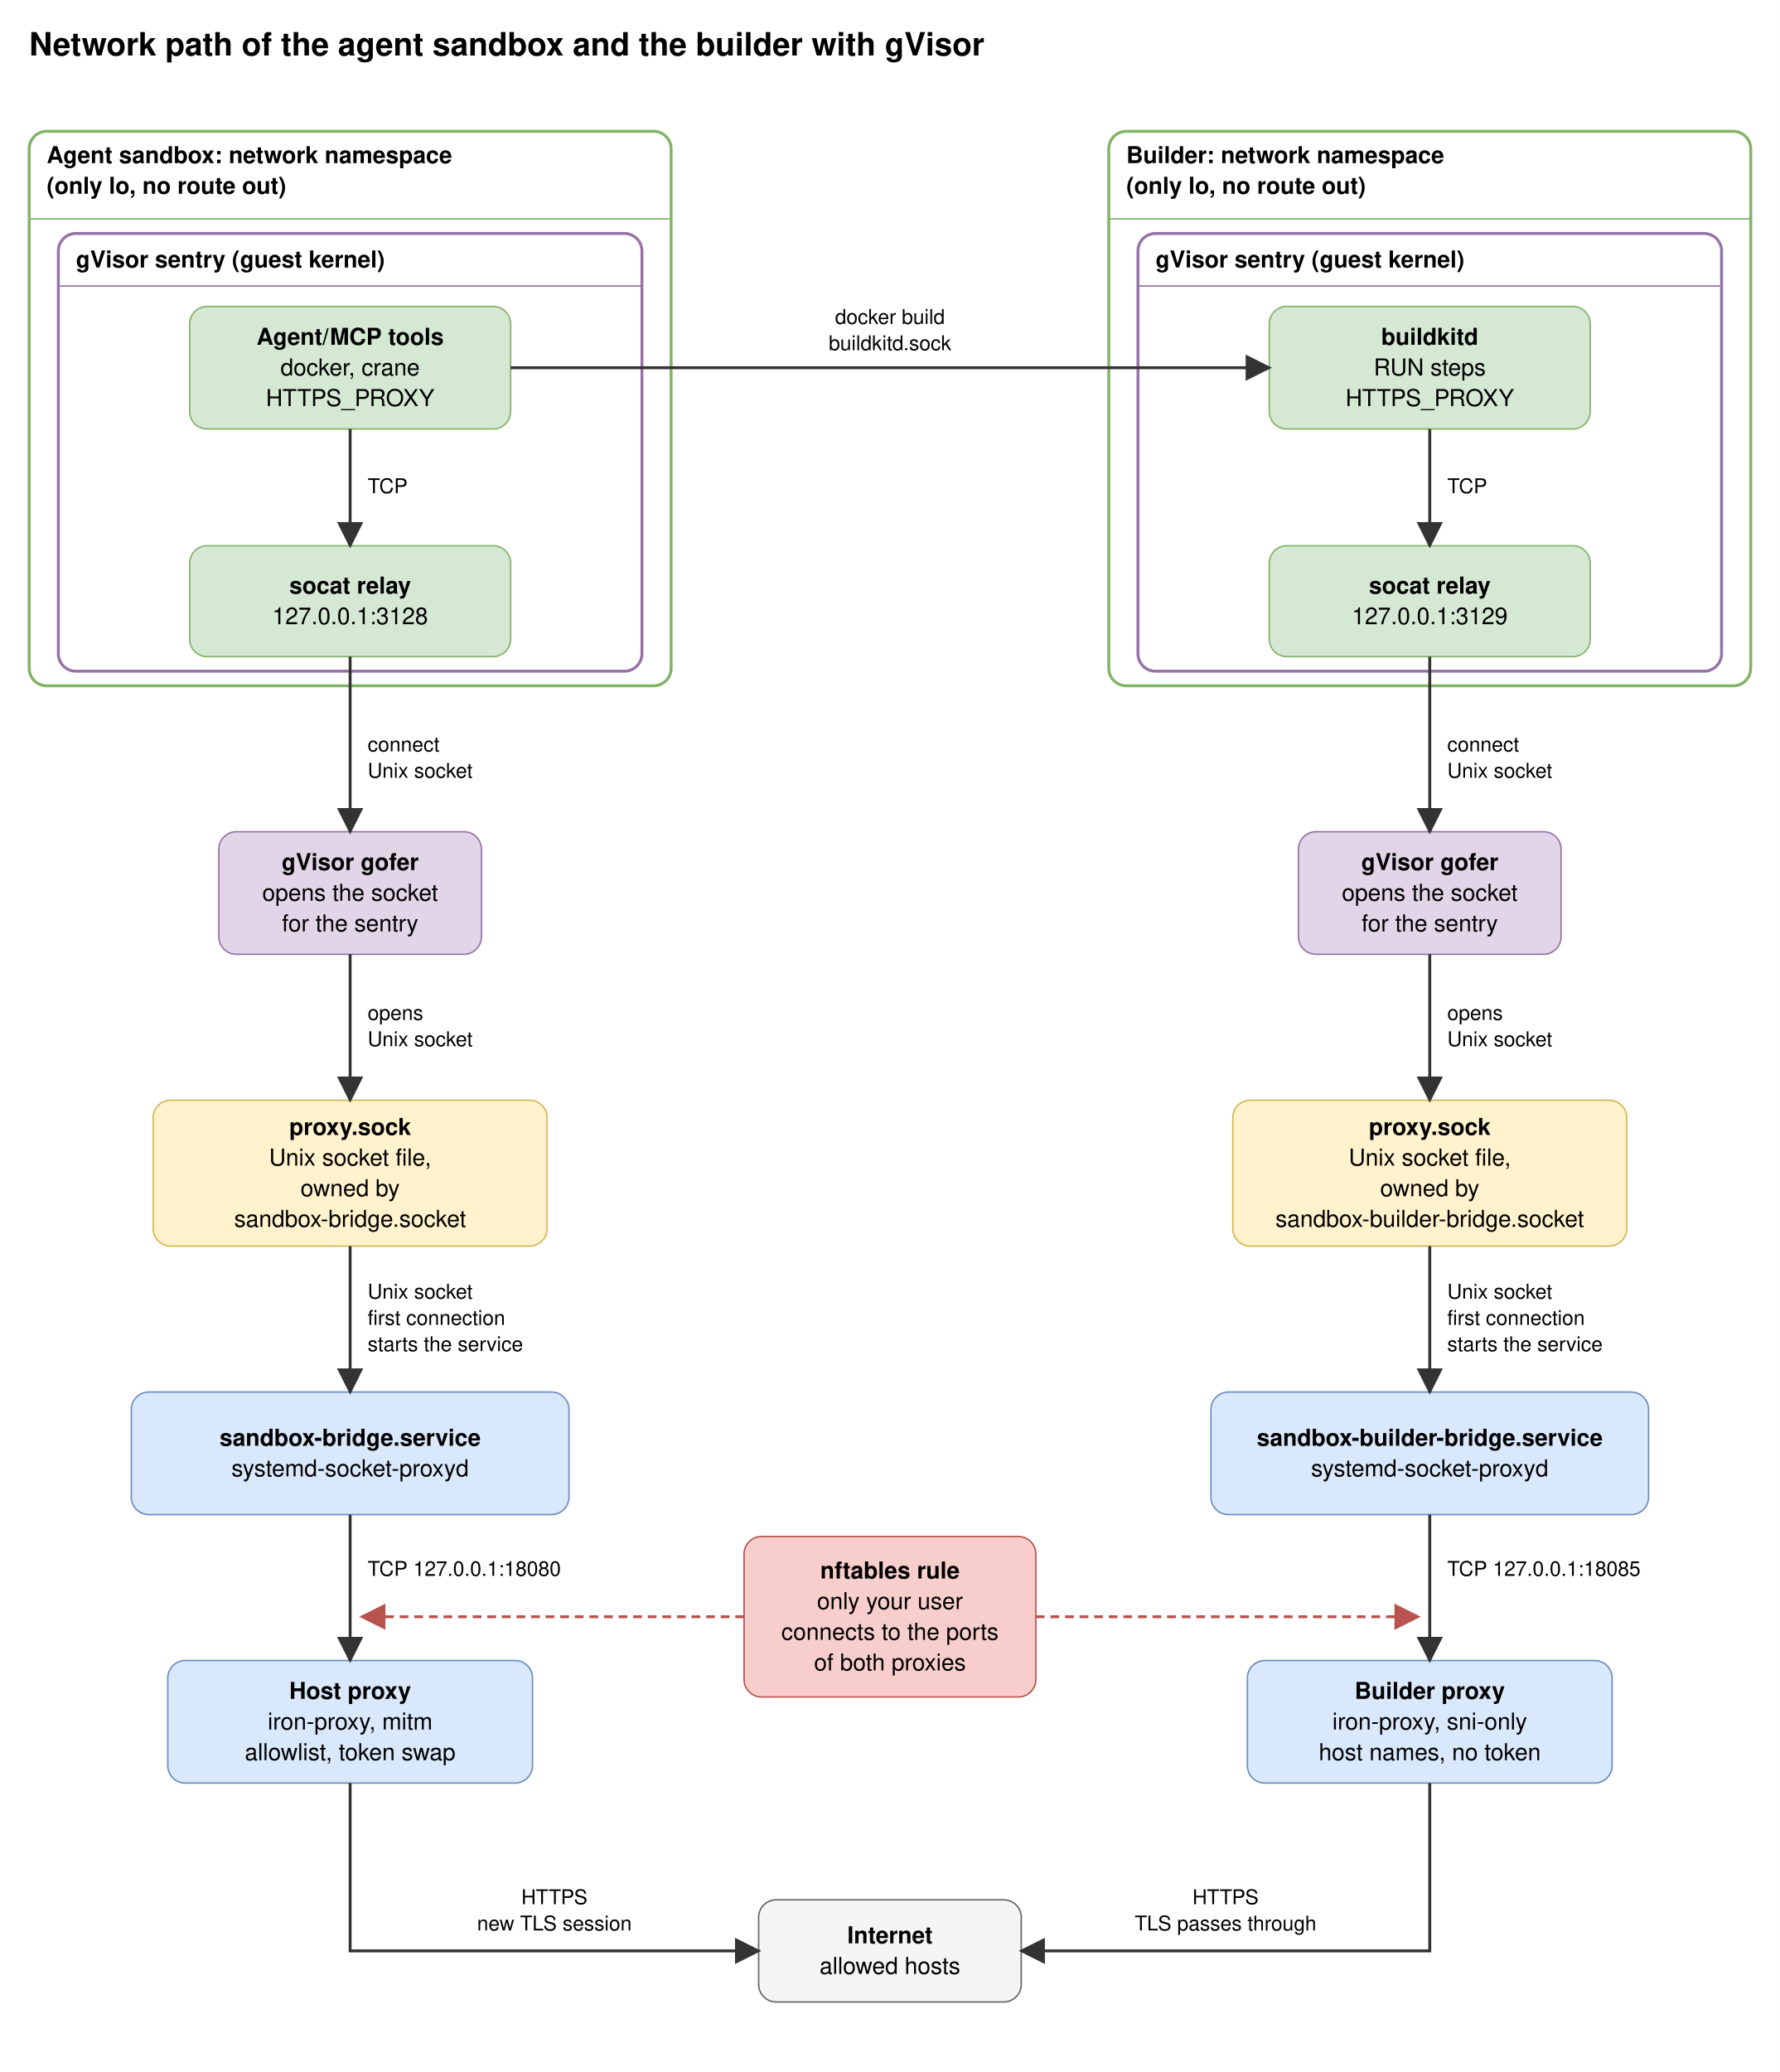
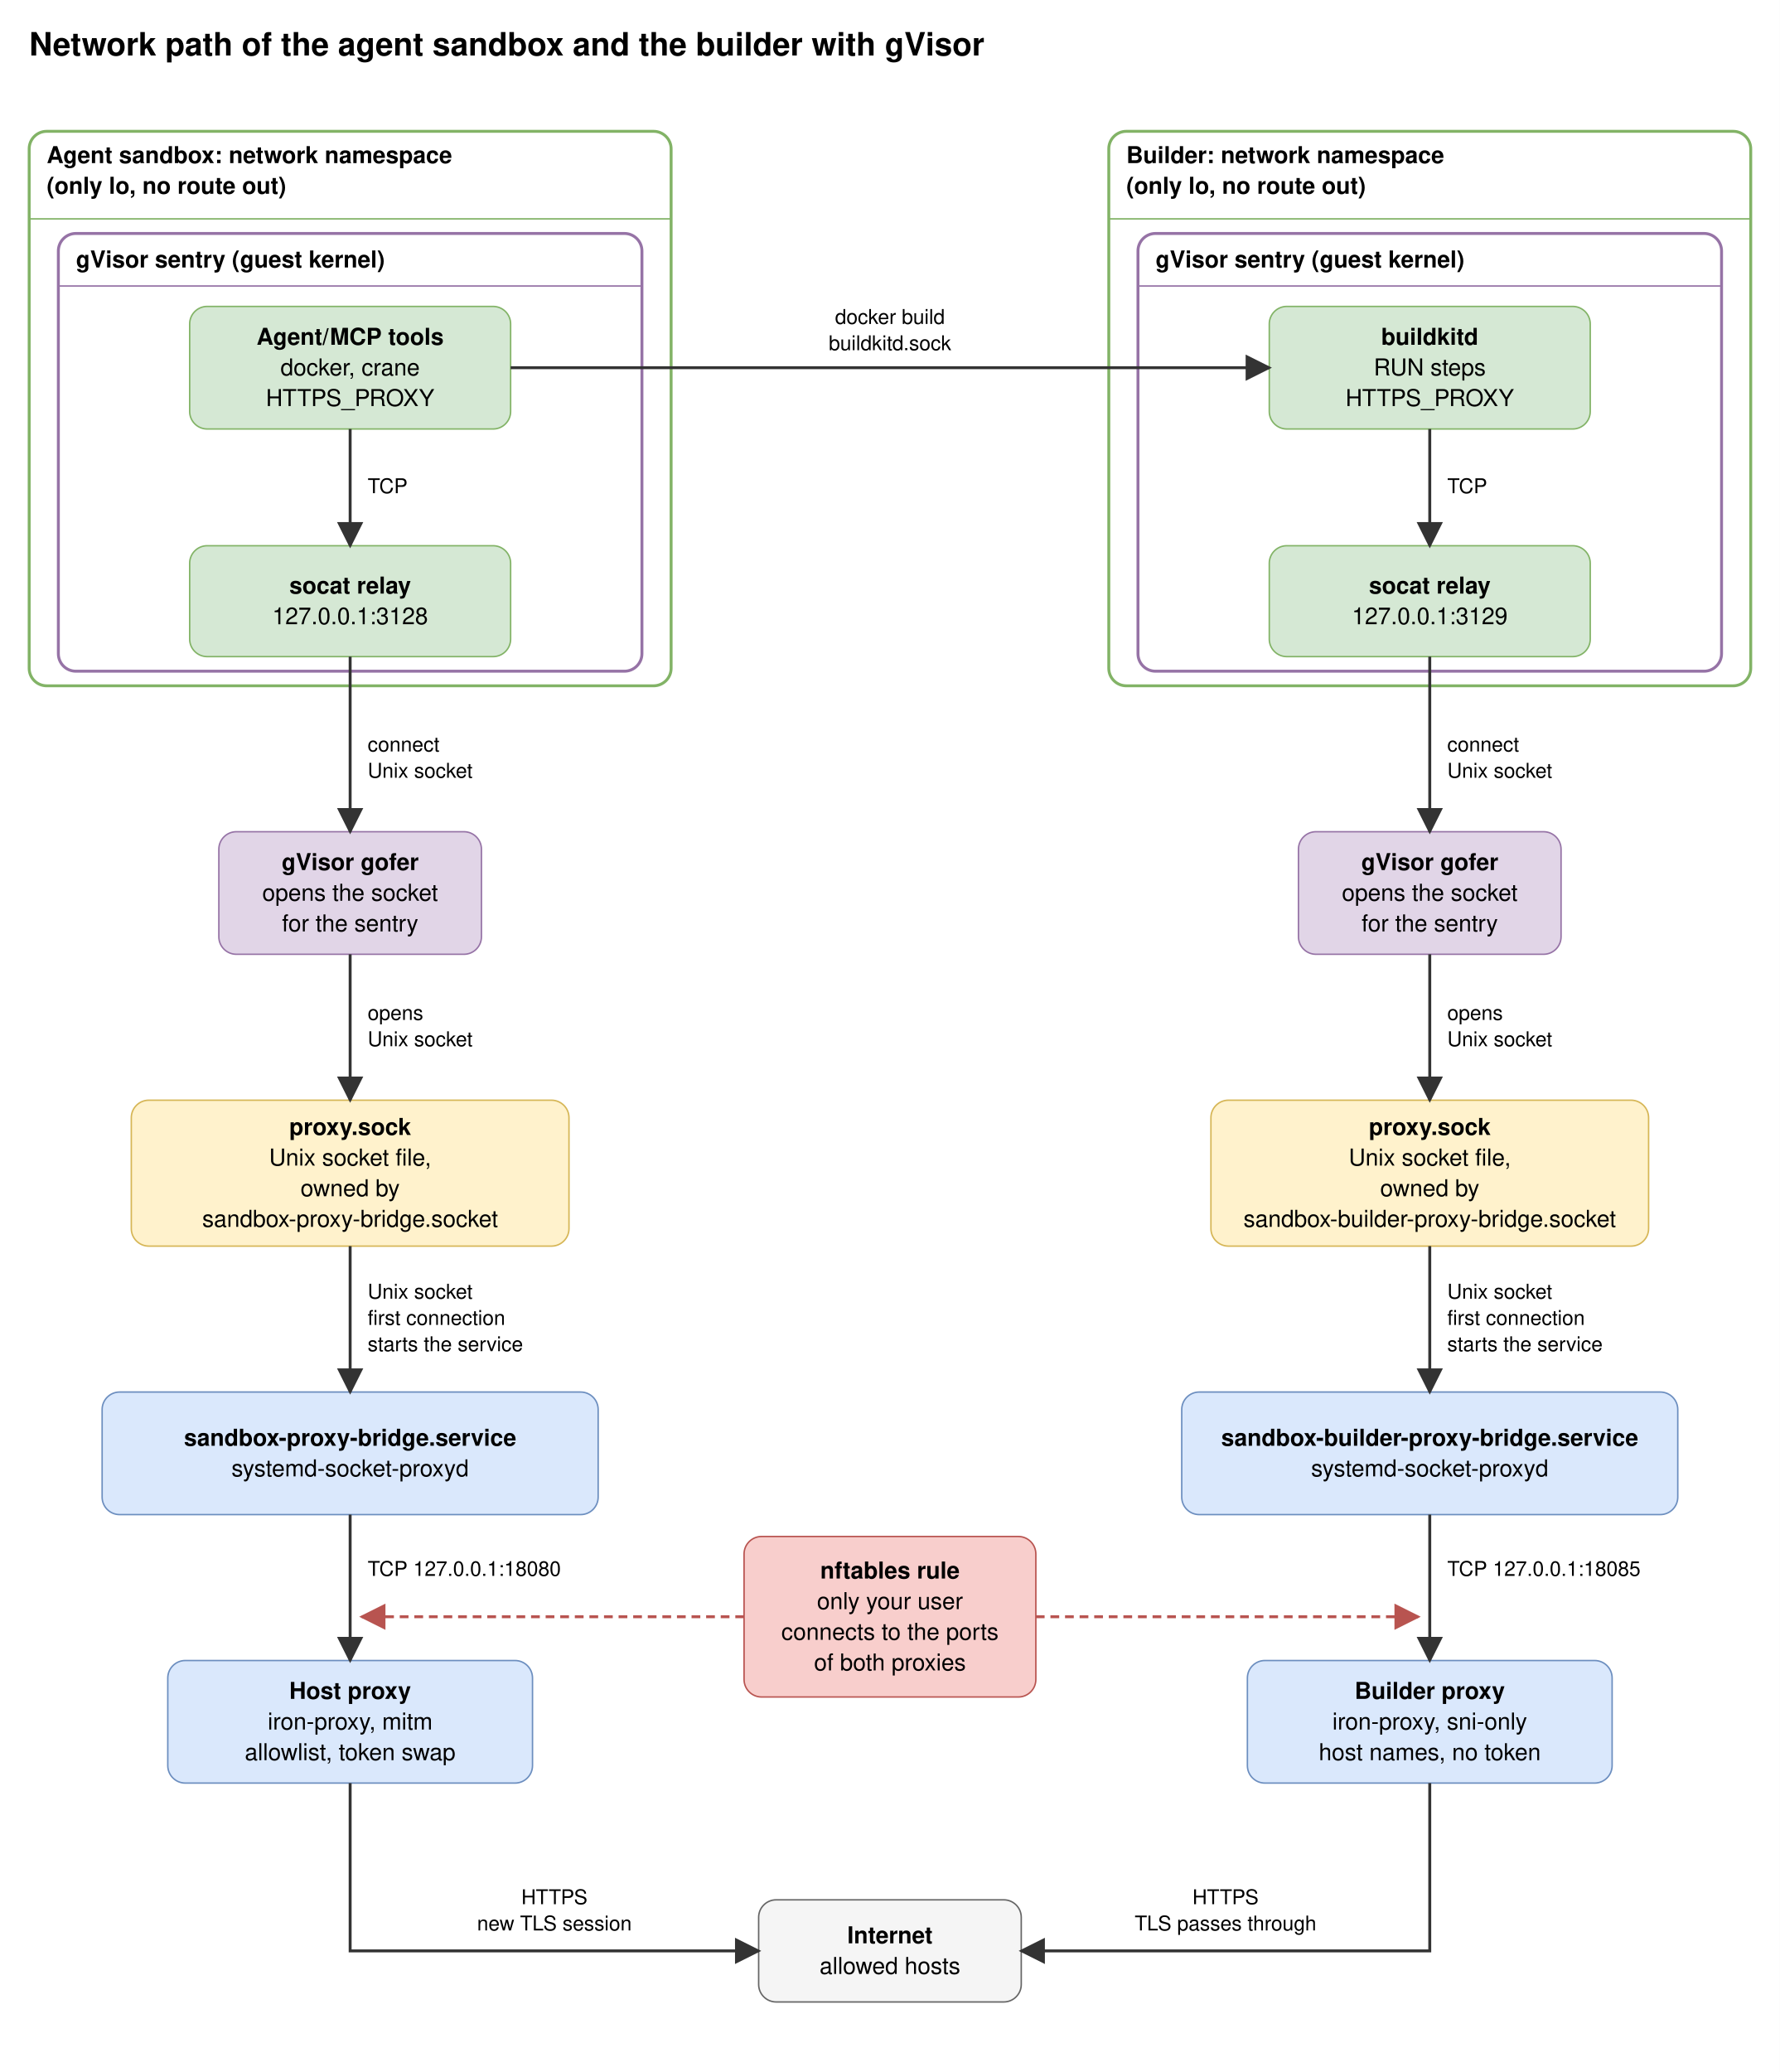
<svg xmlns="http://www.w3.org/2000/svg" version="1.1" width="1220" height="1420" viewBox="0 0 1220 1420" font-family="Helvetica, Arial, sans-serif">
  <defs>
    <marker id="a" viewBox="0 0 10 10" refX="9" refY="5" markerWidth="9" markerHeight="9" orient="auto">
      <path d="M0,0 L10,5 L0,10 z" fill="#333333" />
    </marker>
    <marker id="r" viewBox="0 0 10 10" refX="9" refY="5" markerWidth="9" markerHeight="9" orient="auto">
      <path d="M0,0 L10,5 L0,10 z" fill="#b85450" />
    </marker>
  </defs>
  <rect x="0" y="0" width="1220" height="1420" fill="#ffffff" />
  <text x="20" y="38" font-size="22" font-weight="bold" fill="#000000">Network path of the agent sandbox and the builder with gVisor</text>
  <rect x="20" y="90" width="440" height="380" rx="12" fill="#ffffff" stroke="#82b366" stroke-width="2" />
  <line x1="20" y1="150" x2="460" y2="150" stroke="#82b366" stroke-width="1" />
  <g font-size="16" text-anchor="start" fill="#000000" font-weight="bold">
    <text x="32" y="111.8">Agent sandbox: network namespace</text>
    <text x="32" y="132.8">(only lo, no route out)</text>
  </g>
  <rect x="40" y="160" width="400" height="300" rx="12" fill="#ffffff" stroke="#9673a6" stroke-width="2" />
  <line x1="40" y1="196" x2="440" y2="196" stroke="#9673a6" stroke-width="1" />
  <g font-size="16" text-anchor="start" fill="#000000" font-weight="bold">
    <text x="52" y="183.3">gVisor sentry (guest kernel)</text>
  </g>
  <rect x="130" y="210" width="220" height="84" rx="12" fill="#d5e8d4" stroke="#82b366" stroke-width="1" />
  <g font-size="16" text-anchor="middle" fill="#000000">
    <text x="240" y="236.3" font-weight="bold">Agent/MCP tools</text>
    <text x="240" y="257.3">docker, crane</text>
    <text x="240" y="278.3">HTTPS_PROXY</text>
  </g>
  <rect x="130" y="374" width="220" height="76" rx="12" fill="#d5e8d4" stroke="#82b366" stroke-width="1" />
  <g font-size="16" text-anchor="middle" fill="#000000">
    <text x="240" y="406.8" font-weight="bold">socat relay</text>
    <text x="240" y="427.8">127.0.0.1:3128</text>
  </g>
  <rect x="150" y="570" width="180" height="84" rx="12" fill="#e1d5e7" stroke="#9673a6" stroke-width="1" />
  <g font-size="16" text-anchor="middle" fill="#000000">
    <text x="240" y="596.3" font-weight="bold">gVisor gofer</text>
    <text x="240" y="617.3">opens the socket</text>
    <text x="240" y="638.3">for the sentry</text>
  </g>
-   <rect x="105" y="754" width="270" height="100" rx="12" fill="#fff2cc" stroke="#d6b656" stroke-width="1" />
+   <rect x="90" y="754" width="300" height="100" rx="12" fill="#fff2cc" stroke="#d6b656" stroke-width="1" />
  <g font-size="16" text-anchor="middle" fill="#000000">
    <text x="240" y="777.8" font-weight="bold">proxy.sock</text>
    <text x="240" y="798.8">Unix socket file,</text>
    <text x="240" y="819.8">owned by</text>
-     <text x="240" y="840.8">sandbox-bridge.socket</text>
+     <text x="240" y="840.8">sandbox-proxy-bridge.socket</text>
  </g>
-   <rect x="90" y="954" width="300" height="84" rx="12" fill="#dae8fc" stroke="#6c8ebf" stroke-width="1" />
+   <rect x="70" y="954" width="340" height="84" rx="12" fill="#dae8fc" stroke="#6c8ebf" stroke-width="1" />
  <g font-size="16" text-anchor="middle" fill="#000000">
-     <text x="240" y="990.8" font-weight="bold">sandbox-bridge.service</text>
+     <text x="240" y="990.8" font-weight="bold">sandbox-proxy-bridge.service</text>
    <text x="240" y="1011.8">systemd-socket-proxyd</text>
  </g>
  <rect x="115" y="1138" width="250" height="84" rx="12" fill="#dae8fc" stroke="#6c8ebf" stroke-width="1" />
  <g font-size="16" text-anchor="middle" fill="#000000">
    <text x="240" y="1164.3" font-weight="bold">Host proxy</text>
    <text x="240" y="1185.3">iron-proxy, mitm</text>
    <text x="240" y="1206.3">allowlist, token swap</text>
  </g>
  <rect x="760" y="90" width="440" height="380" rx="12" fill="#ffffff" stroke="#82b366" stroke-width="2" />
  <line x1="760" y1="150" x2="1200" y2="150" stroke="#82b366" stroke-width="1" />
  <g font-size="16" text-anchor="start" fill="#000000" font-weight="bold">
    <text x="772" y="111.8">Builder: network namespace</text>
    <text x="772" y="132.8">(only lo, no route out)</text>
  </g>
  <rect x="780" y="160" width="400" height="300" rx="12" fill="#ffffff" stroke="#9673a6" stroke-width="2" />
  <line x1="780" y1="196" x2="1180" y2="196" stroke="#9673a6" stroke-width="1" />
  <g font-size="16" text-anchor="start" fill="#000000" font-weight="bold">
    <text x="792" y="183.3">gVisor sentry (guest kernel)</text>
  </g>
  <rect x="870" y="210" width="220" height="84" rx="12" fill="#d5e8d4" stroke="#82b366" stroke-width="1" />
  <g font-size="16" text-anchor="middle" fill="#000000">
    <text x="980" y="236.3" font-weight="bold">buildkitd</text>
    <text x="980" y="257.3">RUN steps</text>
    <text x="980" y="278.3">HTTPS_PROXY</text>
  </g>
  <rect x="870" y="374" width="220" height="76" rx="12" fill="#d5e8d4" stroke="#82b366" stroke-width="1" />
  <g font-size="16" text-anchor="middle" fill="#000000">
    <text x="980" y="406.8" font-weight="bold">socat relay</text>
    <text x="980" y="427.8">127.0.0.1:3129</text>
  </g>
  <rect x="890" y="570" width="180" height="84" rx="12" fill="#e1d5e7" stroke="#9673a6" stroke-width="1" />
  <g font-size="16" text-anchor="middle" fill="#000000">
    <text x="980" y="596.3" font-weight="bold">gVisor gofer</text>
    <text x="980" y="617.3">opens the socket</text>
    <text x="980" y="638.3">for the sentry</text>
  </g>
-   <rect x="845" y="754" width="270" height="100" rx="12" fill="#fff2cc" stroke="#d6b656" stroke-width="1" />
+   <rect x="830" y="754" width="300" height="100" rx="12" fill="#fff2cc" stroke="#d6b656" stroke-width="1" />
  <g font-size="16" text-anchor="middle" fill="#000000">
    <text x="980" y="777.8" font-weight="bold">proxy.sock</text>
    <text x="980" y="798.8">Unix socket file,</text>
    <text x="980" y="819.8">owned by</text>
-     <text x="980" y="840.8">sandbox-builder-bridge.socket</text>
+     <text x="980" y="840.8">sandbox-builder-proxy-bridge.socket</text>
  </g>
-   <rect x="830" y="954" width="300" height="84" rx="12" fill="#dae8fc" stroke="#6c8ebf" stroke-width="1" />
+   <rect x="810" y="954" width="340" height="84" rx="12" fill="#dae8fc" stroke="#6c8ebf" stroke-width="1" />
  <g font-size="16" text-anchor="middle" fill="#000000">
-     <text x="980" y="990.8" font-weight="bold">sandbox-builder-bridge.service</text>
+     <text x="980" y="990.8" font-weight="bold">sandbox-builder-proxy-bridge.service</text>
    <text x="980" y="1011.8">systemd-socket-proxyd</text>
  </g>
  <rect x="855" y="1138" width="250" height="84" rx="12" fill="#dae8fc" stroke="#6c8ebf" stroke-width="1" />
  <g font-size="16" text-anchor="middle" fill="#000000">
    <text x="980" y="1164.3" font-weight="bold">Builder proxy</text>
    <text x="980" y="1185.3">iron-proxy, sni-only</text>
    <text x="980" y="1206.3">host names, no token</text>
  </g>
  <rect x="510" y="1053" width="200" height="110" rx="12" fill="#f8cecc" stroke="#b85450" stroke-width="1" />
  <g font-size="16" text-anchor="middle" fill="#000000">
    <text x="610" y="1081.8" font-weight="bold">nftables rule</text>
    <text x="610" y="1102.8">only your user</text>
    <text x="610" y="1123.8">connects to the ports</text>
    <text x="610" y="1144.8">of both proxies</text>
  </g>
  <rect x="520" y="1302" width="180" height="70" rx="12" fill="#f5f5f5" stroke="#666666" stroke-width="1" />
  <g font-size="16" text-anchor="middle" fill="#000000">
    <text x="610" y="1331.8" font-weight="bold">Internet</text>
    <text x="610" y="1352.8">allowed hosts</text>
  </g>
  <path d="M240,294 L240,374" fill="none" stroke="#333333" stroke-width="2" marker-end="url(#a)" />
  <path d="M240,450 L240,570" fill="none" stroke="#333333" stroke-width="2" marker-end="url(#a)" />
  <path d="M240,654 L240,754" fill="none" stroke="#333333" stroke-width="2" marker-end="url(#a)" />
  <path d="M240,854 L240,954" fill="none" stroke="#333333" stroke-width="2" marker-end="url(#a)" />
  <path d="M240,1038 L240,1138" fill="none" stroke="#333333" stroke-width="2" marker-end="url(#a)" />
  <path d="M980,294 L980,374" fill="none" stroke="#333333" stroke-width="2" marker-end="url(#a)" />
  <path d="M980,450 L980,570" fill="none" stroke="#333333" stroke-width="2" marker-end="url(#a)" />
  <path d="M980,654 L980,754" fill="none" stroke="#333333" stroke-width="2" marker-end="url(#a)" />
  <path d="M980,854 L980,954" fill="none" stroke="#333333" stroke-width="2" marker-end="url(#a)" />
  <path d="M980,1038 L980,1138" fill="none" stroke="#333333" stroke-width="2" marker-end="url(#a)" />
  <path d="M350,252 L870,252" fill="none" stroke="#333333" stroke-width="2" marker-end="url(#a)" />
  <path d="M510,1108 L248,1108" fill="none" stroke="#b85450" stroke-width="2" stroke-dasharray="6,4" marker-end="url(#r)" />
  <path d="M710,1108 L972,1108" fill="none" stroke="#b85450" stroke-width="2" stroke-dasharray="6,4" marker-end="url(#r)" />
  <path d="M240,1222 L240,1337 L520,1337" fill="none" stroke="#333333" stroke-width="2" marker-end="url(#a)" />
  <path d="M980,1222 L980,1337 L700,1337" fill="none" stroke="#333333" stroke-width="2" marker-end="url(#a)" />
  <text x="252" y="338" font-size="14" text-anchor="start" fill="#000000">TCP</text>
  <text x="252" y="515" font-size="14" text-anchor="start" fill="#000000">connect</text>
  <text x="252" y="533" font-size="14" text-anchor="start" fill="#000000">Unix socket</text>
  <text x="252" y="699" font-size="14" text-anchor="start" fill="#000000">opens</text>
  <text x="252" y="717" font-size="14" text-anchor="start" fill="#000000">Unix socket</text>
  <text x="252" y="890" font-size="14" text-anchor="start" fill="#000000">Unix socket</text>
  <text x="252" y="908" font-size="14" text-anchor="start" fill="#000000">first connection</text>
  <text x="252" y="926" font-size="14" text-anchor="start" fill="#000000">starts the service</text>
  <text x="252" y="1080" font-size="14" text-anchor="start" fill="#000000">TCP 127.0.0.1:18080</text>
  <text x="992" y="338" font-size="14" text-anchor="start" fill="#000000">TCP</text>
  <text x="992" y="515" font-size="14" text-anchor="start" fill="#000000">connect</text>
  <text x="992" y="533" font-size="14" text-anchor="start" fill="#000000">Unix socket</text>
  <text x="992" y="699" font-size="14" text-anchor="start" fill="#000000">opens</text>
  <text x="992" y="717" font-size="14" text-anchor="start" fill="#000000">Unix socket</text>
  <text x="992" y="890" font-size="14" text-anchor="start" fill="#000000">Unix socket</text>
  <text x="992" y="908" font-size="14" text-anchor="start" fill="#000000">first connection</text>
  <text x="992" y="926" font-size="14" text-anchor="start" fill="#000000">starts the service</text>
  <text x="992" y="1080" font-size="14" text-anchor="start" fill="#000000">TCP 127.0.0.1:18085</text>
  <text x="610" y="222" font-size="14" text-anchor="middle" fill="#000000">docker build</text>
  <text x="610" y="240" font-size="14" text-anchor="middle" fill="#000000">buildkitd.sock</text>
  <text x="380" y="1305" font-size="14" text-anchor="middle" fill="#000000">HTTPS</text>
  <text x="380" y="1323" font-size="14" text-anchor="middle" fill="#000000">new TLS session</text>
  <text x="840" y="1305" font-size="14" text-anchor="middle" fill="#000000">HTTPS</text>
  <text x="840" y="1323" font-size="14" text-anchor="middle" fill="#000000">TLS passes through</text>
</svg>
